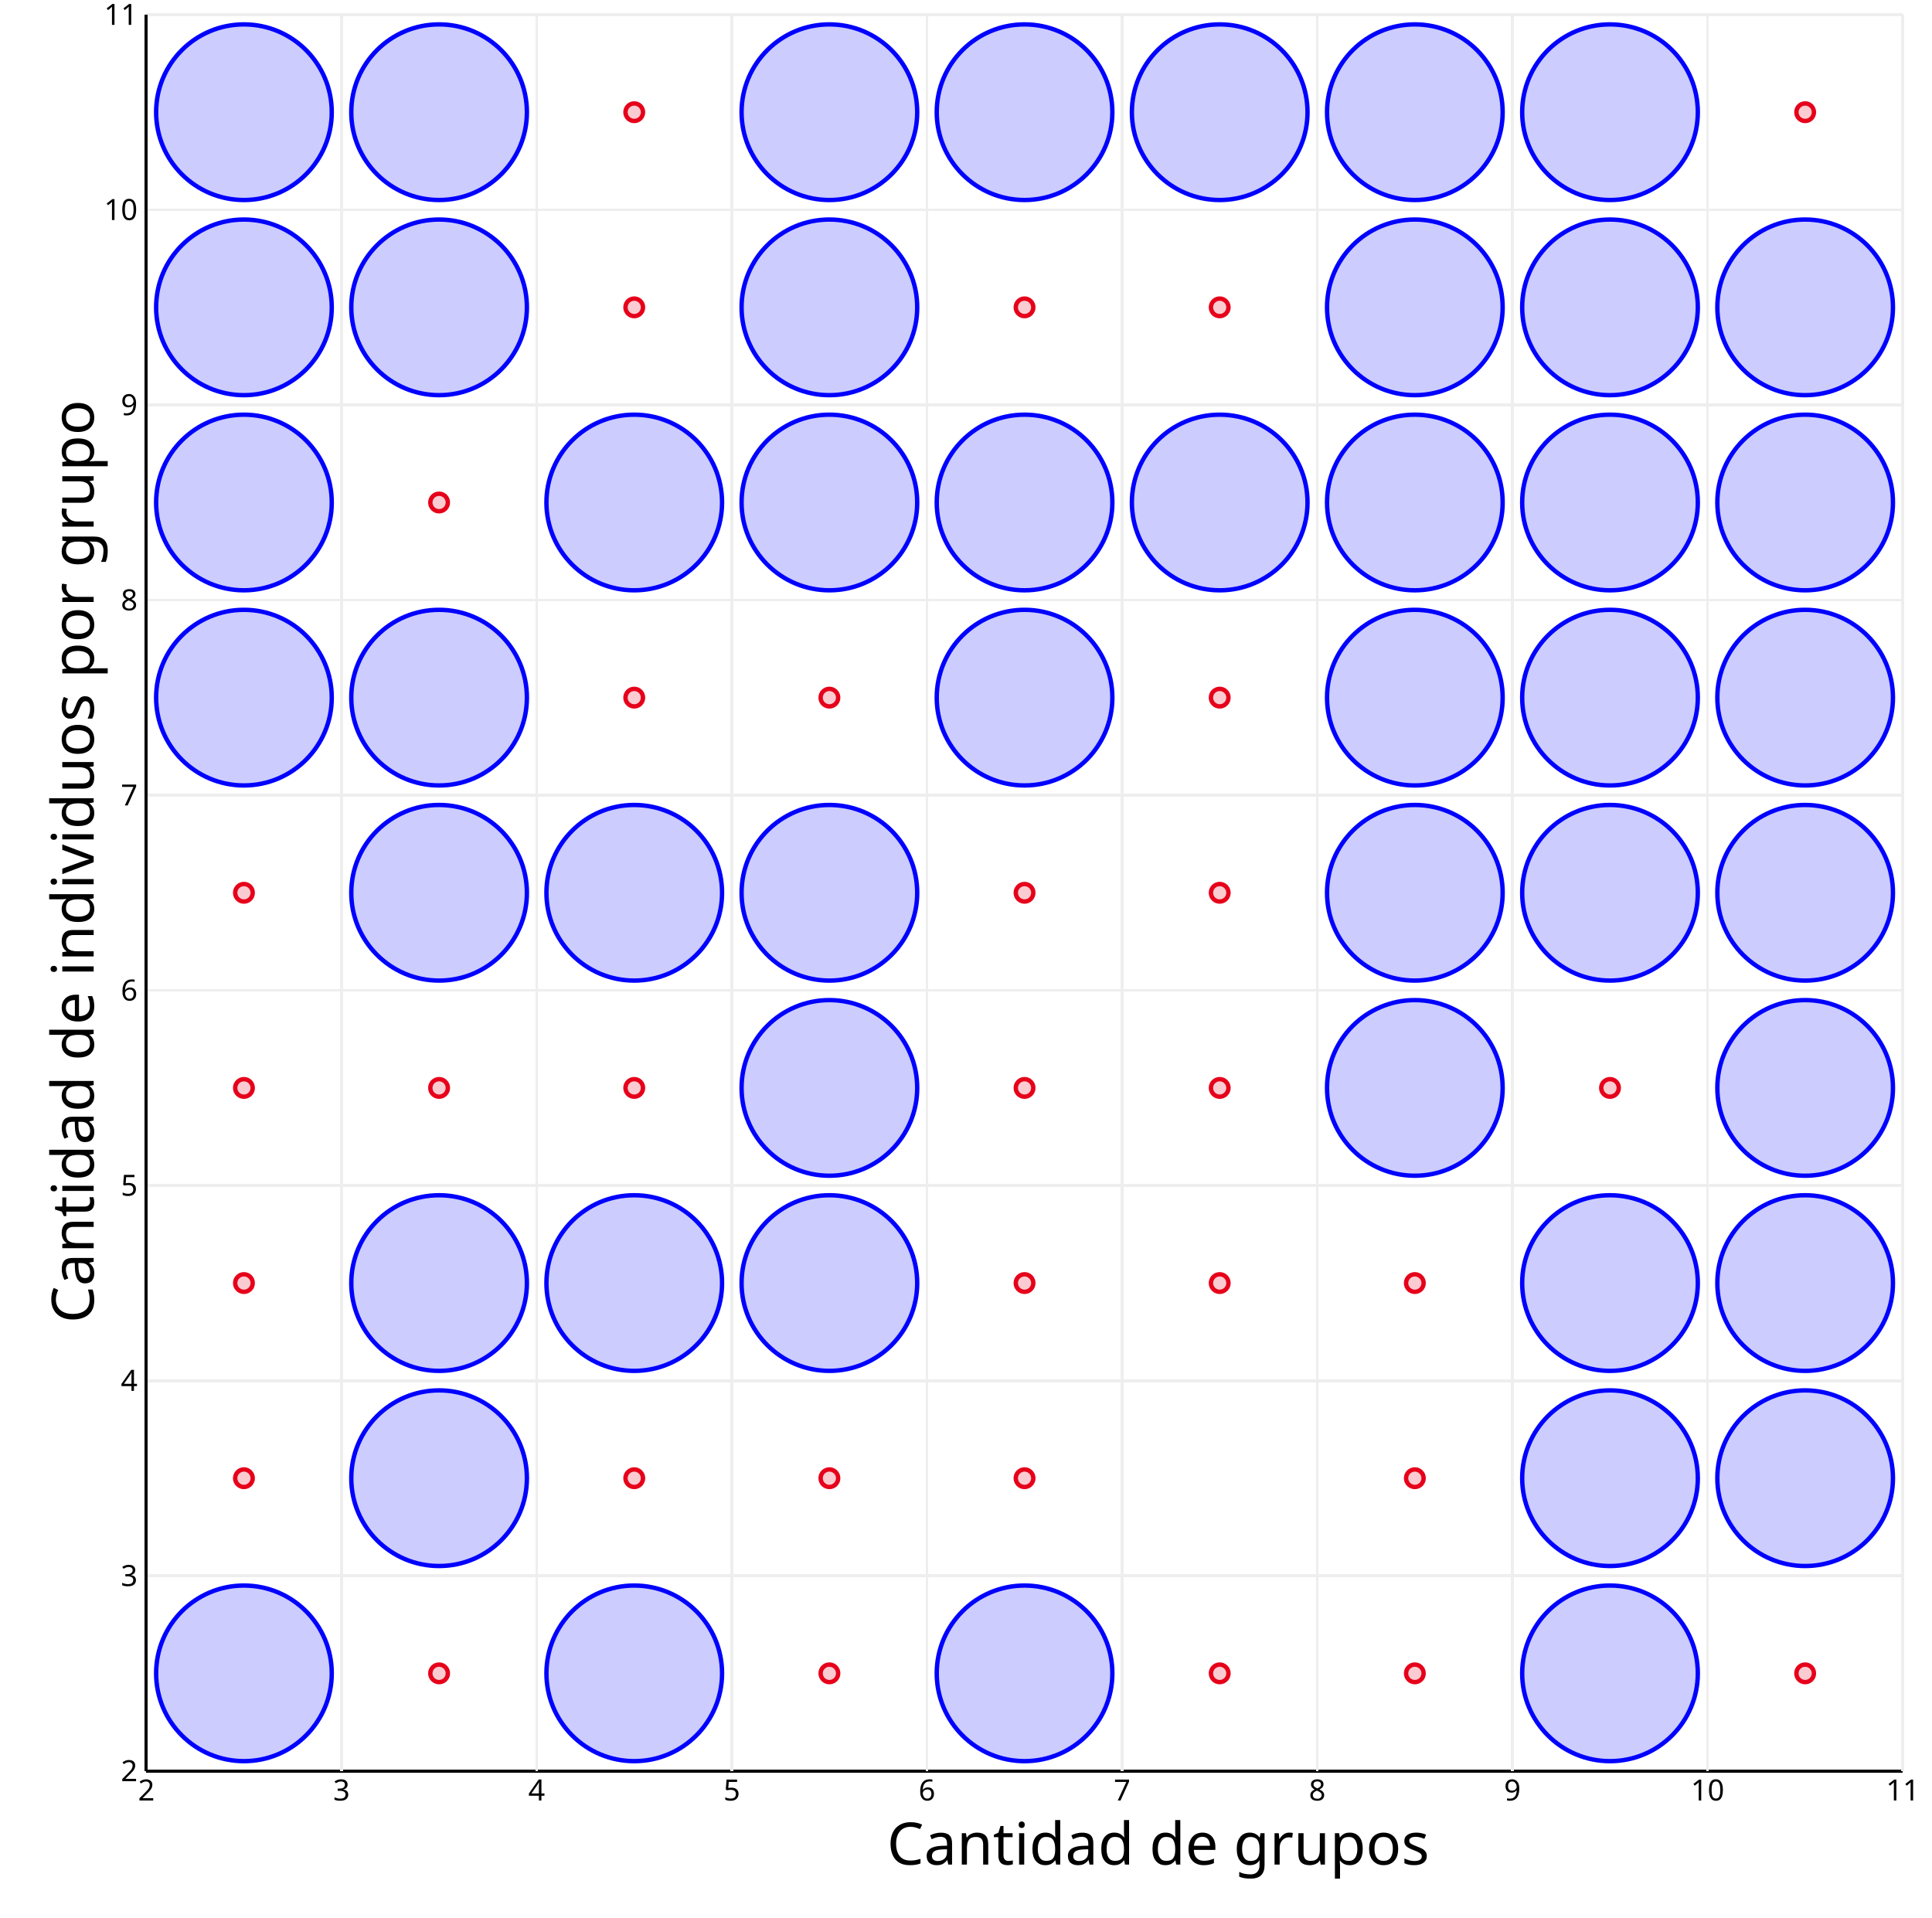
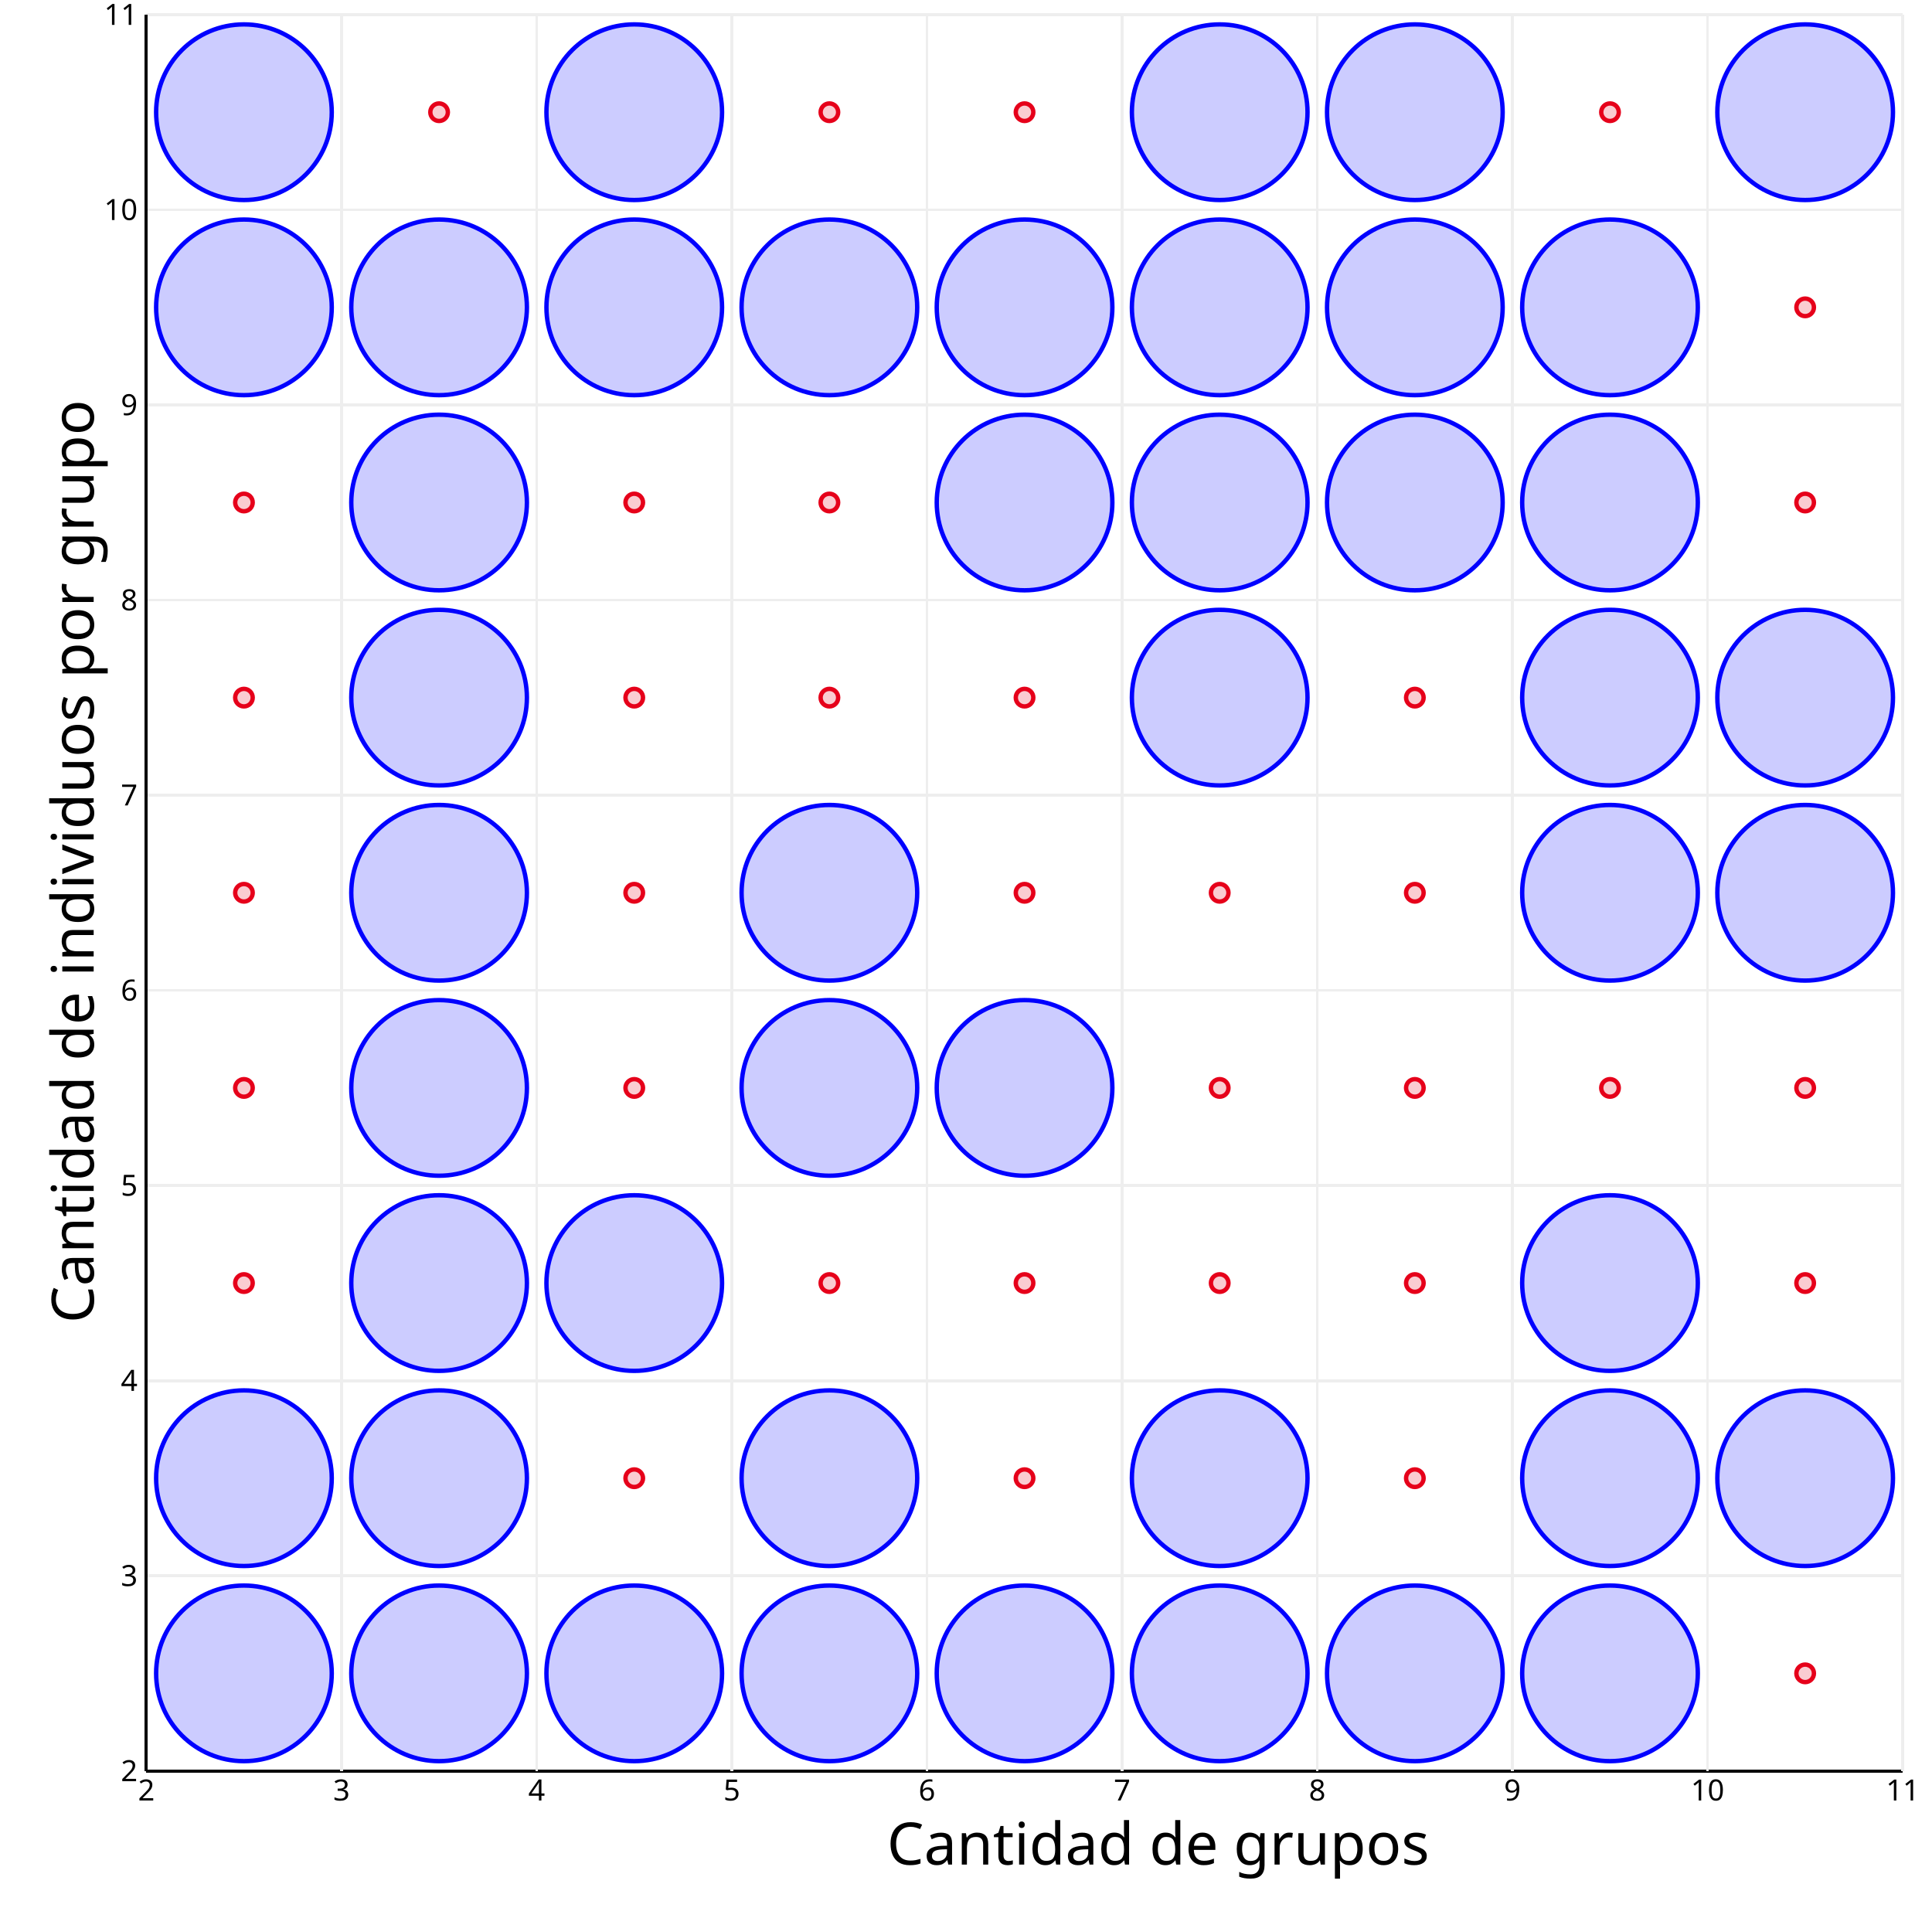
<svg xmlns="http://www.w3.org/2000/svg" xmlns:xlink="http://www.w3.org/1999/xlink" fill="none" font-family="sans-serif" font-size="10px" height="655" stroke="none" stroke-width="1.5" width="660">
  <g transform="translate(50,5)">
    <line shape-rendering="crispEdges" stroke="rgb(0,0,0)" stroke-width="1" x1="0" x2="600" y1="600.0" y2="600.0" />
    <line shape-rendering="crispEdges" stroke="rgb(238,238,238)" stroke-width="1" x1="0" x2="600" y1="533.333" y2="533.333" />
    <line shape-rendering="crispEdges" stroke="rgb(238,238,238)" stroke-width="1" x1="0" x2="600" y1="466.667" y2="466.667" />
    <line shape-rendering="crispEdges" stroke="rgb(238,238,238)" stroke-width="1" x1="0" x2="600" y1="400.0" y2="400.0" />
    <line shape-rendering="crispEdges" stroke="rgb(238,238,238)" stroke-width="1" x1="0" x2="600" y1="333.333" y2="333.333" />
    <line shape-rendering="crispEdges" stroke="rgb(238,238,238)" stroke-width="1" x1="0" x2="600" y1="266.667" y2="266.667" />
    <line shape-rendering="crispEdges" stroke="rgb(238,238,238)" stroke-width="1" x1="0" x2="600" y1="200.0" y2="200.0" />
    <line shape-rendering="crispEdges" stroke="rgb(238,238,238)" stroke-width="1" x1="0" x2="600" y1="133.333" y2="133.333" />
    <line shape-rendering="crispEdges" stroke="rgb(238,238,238)" stroke-width="1" x1="0" x2="600" y1="66.667" y2="66.667" />
    <line shape-rendering="crispEdges" stroke="rgb(238,238,238)" stroke-width="1" x1="0" x2="600" y1="0.0" y2="0.0" />
  </g>
  <g transform="translate(50,5)">
    <text dy=".35em" fill="rgb(0,0,0)" pointer-events="none" text-anchor="end" transform="translate(0,600.0)" x="-3">2</text>
    <text dy=".35em" fill="rgb(0,0,0)" pointer-events="none" text-anchor="end" transform="translate(0,533.3333)" x="-3">3</text>
    <text dy=".35em" fill="rgb(0,0,0)" pointer-events="none" text-anchor="end" transform="translate(0,466.6667)" x="-3">4</text>
    <text dy=".35em" fill="rgb(0,0,0)" pointer-events="none" text-anchor="end" transform="translate(0,400.0)" x="-3">5</text>
    <text dy=".35em" fill="rgb(0,0,0)" pointer-events="none" text-anchor="end" transform="translate(0,333.3333)" x="-3">6</text>
    <text dy=".35em" fill="rgb(0,0,0)" pointer-events="none" text-anchor="end" transform="translate(0,266.6667)" x="-3">7</text>
    <text dy=".35em" fill="rgb(0,0,0)" pointer-events="none" text-anchor="end" transform="translate(0,200.0)" x="-3">8</text>
    <text dy=".35em" fill="rgb(0,0,0)" pointer-events="none" text-anchor="end" transform="translate(0,133.3333)" x="-3">9</text>
    <text dy=".35em" fill="rgb(0,0,0)" pointer-events="none" text-anchor="end" transform="translate(0,66.66667)" x="-3">10</text>
    <text dy=".35em" fill="rgb(0,0,0)" pointer-events="none" text-anchor="end" transform="translate(0,0.0)" x="-3">11</text>
  </g>
  <g transform="translate(50,5)">
    <line shape-rendering="crispEdges" stroke="rgb(0,0,0)" stroke-width="1" x1="0.0" x2="0.0" y1="0" y2="600" />
    <line shape-rendering="crispEdges" stroke="rgb(238,238,238)" stroke-width="1" x1="66.667" x2="66.667" y1="0" y2="600" />
    <line shape-rendering="crispEdges" stroke="rgb(238,238,238)" stroke-width="1" x1="133.333" x2="133.333" y1="0" y2="600" />
    <line shape-rendering="crispEdges" stroke="rgb(238,238,238)" stroke-width="1" x1="200.0" x2="200.0" y1="0" y2="600" />
    <line shape-rendering="crispEdges" stroke="rgb(238,238,238)" stroke-width="1" x1="266.667" x2="266.667" y1="0" y2="600" />
    <line shape-rendering="crispEdges" stroke="rgb(238,238,238)" stroke-width="1" x1="333.333" x2="333.333" y1="0" y2="600" />
    <line shape-rendering="crispEdges" stroke="rgb(238,238,238)" stroke-width="1" x1="400.0" x2="400.0" y1="0" y2="600" />
    <line shape-rendering="crispEdges" stroke="rgb(238,238,238)" stroke-width="1" x1="466.667" x2="466.667" y1="0" y2="600" />
    <line shape-rendering="crispEdges" stroke="rgb(238,238,238)" stroke-width="1" x1="533.333" x2="533.333" y1="0" y2="600" />
    <line shape-rendering="crispEdges" stroke="rgb(238,238,238)" stroke-width="1" x1="600.0" x2="600.0" y1="0" y2="600" />
  </g>
  <g transform="translate(50,5)">
    <text dy=".71em" fill="rgb(0,0,0)" pointer-events="none" text-anchor="middle" transform="translate(0.0,600)" y="3">2</text>
    <text dy=".71em" fill="rgb(0,0,0)" pointer-events="none" text-anchor="middle" transform="translate(66.66667,600)" y="3">3</text>
    <text dy=".71em" fill="rgb(0,0,0)" pointer-events="none" text-anchor="middle" transform="translate(133.3333,600)" y="3">4</text>
    <text dy=".71em" fill="rgb(0,0,0)" pointer-events="none" text-anchor="middle" transform="translate(200.0,600)" y="3">5</text>
    <text dy=".71em" fill="rgb(0,0,0)" pointer-events="none" text-anchor="middle" transform="translate(266.6667,600)" y="3">6</text>
    <text dy=".71em" fill="rgb(0,0,0)" pointer-events="none" text-anchor="middle" transform="translate(333.3333,600)" y="3">7</text>
    <text dy=".71em" fill="rgb(0,0,0)" pointer-events="none" text-anchor="middle" transform="translate(400.0,600)" y="3">8</text>
    <text dy=".71em" fill="rgb(0,0,0)" pointer-events="none" text-anchor="middle" transform="translate(466.6667,600)" y="3">9</text>
    <text dy=".71em" fill="rgb(0,0,0)" pointer-events="none" text-anchor="middle" transform="translate(533.3333,600)" y="3">10</text>
    <text dy=".71em" fill="rgb(0,0,0)" pointer-events="none" text-anchor="middle" transform="translate(600.0,600)" y="3">11</text>
  </g>
  <g transform="translate(50,5)">
    <text fill="rgb(0,0,0)" pointer-events="none" style="font:20px sans-serif" transform="translate(-15,450) rotate(-90.0)" x="3" y="-3">Cantidad de individuos por grupo</text>
  </g>
  <g transform="translate(50,5)">
    <text fill="rgb(0,0,0)" pointer-events="none" style="font:20px sans-serif" transform="translate(250,635)" x="3" y="-3">Cantidad de grupos</text>
  </g>
  <g transform="translate(50,5)">
    <g>
      <a xlink:title="(2,2) 1.0">
        <circle cx="33.333" cy="566.667" fill="rgb(0,0,255)" fill-opacity="0.2" r="30.0" stroke="rgb(0,0,255)" />
      </a>
    </g>
    <g>
-       <a xlink:title="(2,3) 0.1">
-         <circle cx="33.333" cy="500.0" fill="rgb(230,0,26)" fill-opacity="0.2" r="3.0" stroke="rgb(230,0,26)" />
+       <a xlink:title="(2,3) 1.0">
+         <circle cx="33.333" cy="500.0" fill="rgb(0,0,255)" fill-opacity="0.2" r="30.0" stroke="rgb(0,0,255)" />
      </a>
    </g>
    <g>
      <a xlink:title="(2,4) 0.1">
        <circle cx="33.333" cy="433.333" fill="rgb(230,0,26)" fill-opacity="0.2" r="3.0" stroke="rgb(230,0,26)" />
      </a>
    </g>
    <g>
      <a xlink:title="(2,5) 0.1">
        <circle cx="33.333" cy="366.667" fill="rgb(230,0,26)" fill-opacity="0.2" r="3.0" stroke="rgb(230,0,26)" />
      </a>
    </g>
    <g>
      <a xlink:title="(2,6) 0.1">
        <circle cx="33.333" cy="300" fill="rgb(230,0,26)" fill-opacity="0.2" r="3.0" stroke="rgb(230,0,26)" />
      </a>
    </g>
    <g>
-       <a xlink:title="(2,7) 1.0">
-         <circle cx="33.333" cy="233.333" fill="rgb(0,0,255)" fill-opacity="0.2" r="30.0" stroke="rgb(0,0,255)" />
-       </a>
-     </g>
-     <g>
-       <a xlink:title="(2,8) 1.0">
-         <circle cx="33.333" cy="166.667" fill="rgb(0,0,255)" fill-opacity="0.2" r="30.0" stroke="rgb(0,0,255)" />
+       <a xlink:title="(2,7) 0.1">
+         <circle cx="33.333" cy="233.333" fill="rgb(230,0,26)" fill-opacity="0.2" r="3.0" stroke="rgb(230,0,26)" />
+       </a>
+     </g>
+     <g>
+       <a xlink:title="(2,8) 0.1">
+         <circle cx="33.333" cy="166.667" fill="rgb(230,0,26)" fill-opacity="0.2" r="3.0" stroke="rgb(230,0,26)" />
      </a>
    </g>
    <g>
      <a xlink:title="(2,9) 1.0">
        <circle cx="33.333" cy="100.0" fill="rgb(0,0,255)" fill-opacity="0.2" r="30.0" stroke="rgb(0,0,255)" />
      </a>
    </g>
    <g>
      <a xlink:title="(2,10) 1.0">
        <circle cx="33.333" cy="33.333" fill="rgb(0,0,255)" fill-opacity="0.2" r="30.0" stroke="rgb(0,0,255)" />
      </a>
    </g>
    <g>
-       <a xlink:title="(3,2) 0.1">
-         <circle cx="100" cy="566.667" fill="rgb(230,0,26)" fill-opacity="0.2" r="3.0" stroke="rgb(230,0,26)" />
+       <a xlink:title="(3,2) 1.0">
+         <circle cx="100" cy="566.667" fill="rgb(0,0,255)" fill-opacity="0.2" r="30.0" stroke="rgb(0,0,255)" />
      </a>
    </g>
    <g>
      <a xlink:title="(3,3) 1.0">
        <circle cx="100" cy="500.0" fill="rgb(0,0,255)" fill-opacity="0.2" r="30.0" stroke="rgb(0,0,255)" />
      </a>
    </g>
    <g>
      <a xlink:title="(3,4) 1.0">
        <circle cx="100" cy="433.333" fill="rgb(0,0,255)" fill-opacity="0.2" r="30.0" stroke="rgb(0,0,255)" />
      </a>
    </g>
    <g>
-       <a xlink:title="(3,5) 0.1">
-         <circle cx="100" cy="366.667" fill="rgb(230,0,26)" fill-opacity="0.2" r="3.0" stroke="rgb(230,0,26)" />
+       <a xlink:title="(3,5) 1.0">
+         <circle cx="100" cy="366.667" fill="rgb(0,0,255)" fill-opacity="0.2" r="30.0" stroke="rgb(0,0,255)" />
      </a>
    </g>
    <g>
      <a xlink:title="(3,6) 1.0">
        <circle cx="100" cy="300" fill="rgb(0,0,255)" fill-opacity="0.2" r="30.0" stroke="rgb(0,0,255)" />
      </a>
    </g>
    <g>
      <a xlink:title="(3,7) 1.0">
        <circle cx="100" cy="233.333" fill="rgb(0,0,255)" fill-opacity="0.2" r="30.0" stroke="rgb(0,0,255)" />
      </a>
    </g>
    <g>
-       <a xlink:title="(3,8) 0.1">
-         <circle cx="100" cy="166.667" fill="rgb(230,0,26)" fill-opacity="0.2" r="3.0" stroke="rgb(230,0,26)" />
+       <a xlink:title="(3,8) 1.0">
+         <circle cx="100" cy="166.667" fill="rgb(0,0,255)" fill-opacity="0.2" r="30.0" stroke="rgb(0,0,255)" />
      </a>
    </g>
    <g>
      <a xlink:title="(3,9) 1.0">
        <circle cx="100" cy="100.0" fill="rgb(0,0,255)" fill-opacity="0.2" r="30.0" stroke="rgb(0,0,255)" />
      </a>
    </g>
    <g>
-       <a xlink:title="(3,10) 1.0">
-         <circle cx="100" cy="33.333" fill="rgb(0,0,255)" fill-opacity="0.2" r="30.0" stroke="rgb(0,0,255)" />
+       <a xlink:title="(3,10) 0.1">
+         <circle cx="100" cy="33.333" fill="rgb(230,0,26)" fill-opacity="0.2" r="3.0" stroke="rgb(230,0,26)" />
      </a>
    </g>
    <g>
      <a xlink:title="(4,2) 1.0">
        <circle cx="166.667" cy="566.667" fill="rgb(0,0,255)" fill-opacity="0.2" r="30.0" stroke="rgb(0,0,255)" />
      </a>
    </g>
    <g>
      <a xlink:title="(4,3) 0.1">
        <circle cx="166.667" cy="500.0" fill="rgb(230,0,26)" fill-opacity="0.2" r="3.0" stroke="rgb(230,0,26)" />
      </a>
    </g>
    <g>
      <a xlink:title="(4,4) 1.0">
        <circle cx="166.667" cy="433.333" fill="rgb(0,0,255)" fill-opacity="0.2" r="30.0" stroke="rgb(0,0,255)" />
      </a>
    </g>
    <g>
      <a xlink:title="(4,5) 0.1">
        <circle cx="166.667" cy="366.667" fill="rgb(230,0,26)" fill-opacity="0.2" r="3.0" stroke="rgb(230,0,26)" />
      </a>
    </g>
    <g>
-       <a xlink:title="(4,6) 1.0">
-         <circle cx="166.667" cy="300" fill="rgb(0,0,255)" fill-opacity="0.2" r="30.0" stroke="rgb(0,0,255)" />
+       <a xlink:title="(4,6) 0.1">
+         <circle cx="166.667" cy="300" fill="rgb(230,0,26)" fill-opacity="0.2" r="3.0" stroke="rgb(230,0,26)" />
      </a>
    </g>
    <g>
      <a xlink:title="(4,7) 0.1">
        <circle cx="166.667" cy="233.333" fill="rgb(230,0,26)" fill-opacity="0.2" r="3.0" stroke="rgb(230,0,26)" />
      </a>
    </g>
    <g>
-       <a xlink:title="(4,8) 1.0">
-         <circle cx="166.667" cy="166.667" fill="rgb(0,0,255)" fill-opacity="0.2" r="30.0" stroke="rgb(0,0,255)" />
-       </a>
-     </g>
-     <g>
-       <a xlink:title="(4,9) 0.1">
-         <circle cx="166.667" cy="100.0" fill="rgb(230,0,26)" fill-opacity="0.2" r="3.0" stroke="rgb(230,0,26)" />
-       </a>
-     </g>
-     <g>
-       <a xlink:title="(4,10) 0.1">
-         <circle cx="166.667" cy="33.333" fill="rgb(230,0,26)" fill-opacity="0.2" r="3.0" stroke="rgb(230,0,26)" />
-       </a>
-     </g>
-     <g>
-       <a xlink:title="(5,2) 0.1">
-         <circle cx="233.333" cy="566.667" fill="rgb(230,0,26)" fill-opacity="0.2" r="3.0" stroke="rgb(230,0,26)" />
-       </a>
-     </g>
-     <g>
-       <a xlink:title="(5,3) 0.1">
-         <circle cx="233.333" cy="500.0" fill="rgb(230,0,26)" fill-opacity="0.2" r="3.0" stroke="rgb(230,0,26)" />
-       </a>
-     </g>
-     <g>
-       <a xlink:title="(5,4) 1.0">
-         <circle cx="233.333" cy="433.333" fill="rgb(0,0,255)" fill-opacity="0.2" r="30.0" stroke="rgb(0,0,255)" />
+       <a xlink:title="(4,8) 0.1">
+         <circle cx="166.667" cy="166.667" fill="rgb(230,0,26)" fill-opacity="0.2" r="3.0" stroke="rgb(230,0,26)" />
+       </a>
+     </g>
+     <g>
+       <a xlink:title="(4,9) 1.0">
+         <circle cx="166.667" cy="100.0" fill="rgb(0,0,255)" fill-opacity="0.2" r="30.0" stroke="rgb(0,0,255)" />
+       </a>
+     </g>
+     <g>
+       <a xlink:title="(4,10) 1.0">
+         <circle cx="166.667" cy="33.333" fill="rgb(0,0,255)" fill-opacity="0.2" r="30.0" stroke="rgb(0,0,255)" />
+       </a>
+     </g>
+     <g>
+       <a xlink:title="(5,2) 1.0">
+         <circle cx="233.333" cy="566.667" fill="rgb(0,0,255)" fill-opacity="0.2" r="30.0" stroke="rgb(0,0,255)" />
+       </a>
+     </g>
+     <g>
+       <a xlink:title="(5,3) 1.0">
+         <circle cx="233.333" cy="500.0" fill="rgb(0,0,255)" fill-opacity="0.2" r="30.0" stroke="rgb(0,0,255)" />
+       </a>
+     </g>
+     <g>
+       <a xlink:title="(5,4) 0.1">
+         <circle cx="233.333" cy="433.333" fill="rgb(230,0,26)" fill-opacity="0.2" r="3.0" stroke="rgb(230,0,26)" />
      </a>
    </g>
    <g>
      <a xlink:title="(5,5) 1.0">
        <circle cx="233.333" cy="366.667" fill="rgb(0,0,255)" fill-opacity="0.2" r="30.0" stroke="rgb(0,0,255)" />
      </a>
    </g>
    <g>
      <a xlink:title="(5,6) 1.0">
        <circle cx="233.333" cy="300" fill="rgb(0,0,255)" fill-opacity="0.2" r="30.0" stroke="rgb(0,0,255)" />
      </a>
    </g>
    <g>
      <a xlink:title="(5,7) 0.1">
        <circle cx="233.333" cy="233.333" fill="rgb(230,0,26)" fill-opacity="0.2" r="3.0" stroke="rgb(230,0,26)" />
      </a>
    </g>
    <g>
-       <a xlink:title="(5,8) 1.0">
-         <circle cx="233.333" cy="166.667" fill="rgb(0,0,255)" fill-opacity="0.2" r="30.0" stroke="rgb(0,0,255)" />
+       <a xlink:title="(5,8) 0.1">
+         <circle cx="233.333" cy="166.667" fill="rgb(230,0,26)" fill-opacity="0.2" r="3.0" stroke="rgb(230,0,26)" />
      </a>
    </g>
    <g>
      <a xlink:title="(5,9) 1.0">
        <circle cx="233.333" cy="100.0" fill="rgb(0,0,255)" fill-opacity="0.2" r="30.0" stroke="rgb(0,0,255)" />
      </a>
    </g>
    <g>
-       <a xlink:title="(5,10) 1.0">
-         <circle cx="233.333" cy="33.333" fill="rgb(0,0,255)" fill-opacity="0.2" r="30.0" stroke="rgb(0,0,255)" />
+       <a xlink:title="(5,10) 0.1">
+         <circle cx="233.333" cy="33.333" fill="rgb(230,0,26)" fill-opacity="0.2" r="3.0" stroke="rgb(230,0,26)" />
      </a>
    </g>
    <g>
      <a xlink:title="(6,2) 1.0">
        <circle cx="300" cy="566.667" fill="rgb(0,0,255)" fill-opacity="0.2" r="30.0" stroke="rgb(0,0,255)" />
      </a>
    </g>
    <g>
      <a xlink:title="(6,3) 0.1">
        <circle cx="300" cy="500.0" fill="rgb(230,0,26)" fill-opacity="0.2" r="3.0" stroke="rgb(230,0,26)" />
      </a>
    </g>
    <g>
      <a xlink:title="(6,4) 0.1">
        <circle cx="300" cy="433.333" fill="rgb(230,0,26)" fill-opacity="0.2" r="3.0" stroke="rgb(230,0,26)" />
      </a>
    </g>
    <g>
-       <a xlink:title="(6,5) 0.1">
-         <circle cx="300" cy="366.667" fill="rgb(230,0,26)" fill-opacity="0.2" r="3.0" stroke="rgb(230,0,26)" />
+       <a xlink:title="(6,5) 1.0">
+         <circle cx="300" cy="366.667" fill="rgb(0,0,255)" fill-opacity="0.2" r="30.0" stroke="rgb(0,0,255)" />
      </a>
    </g>
    <g>
      <a xlink:title="(6,6) 0.1">
        <circle cx="300" cy="300" fill="rgb(230,0,26)" fill-opacity="0.2" r="3.0" stroke="rgb(230,0,26)" />
      </a>
    </g>
    <g>
-       <a xlink:title="(6,7) 1.0">
-         <circle cx="300" cy="233.333" fill="rgb(0,0,255)" fill-opacity="0.2" r="30.0" stroke="rgb(0,0,255)" />
+       <a xlink:title="(6,7) 0.1">
+         <circle cx="300" cy="233.333" fill="rgb(230,0,26)" fill-opacity="0.2" r="3.0" stroke="rgb(230,0,26)" />
      </a>
    </g>
    <g>
      <a xlink:title="(6,8) 1.0">
        <circle cx="300" cy="166.667" fill="rgb(0,0,255)" fill-opacity="0.2" r="30.0" stroke="rgb(0,0,255)" />
      </a>
    </g>
    <g>
-       <a xlink:title="(6,9) 0.1">
-         <circle cx="300" cy="100.0" fill="rgb(230,0,26)" fill-opacity="0.2" r="3.0" stroke="rgb(230,0,26)" />
-       </a>
-     </g>
-     <g>
-       <a xlink:title="(6,10) 1.0">
-         <circle cx="300" cy="33.333" fill="rgb(0,0,255)" fill-opacity="0.2" r="30.0" stroke="rgb(0,0,255)" />
-       </a>
-     </g>
-     <g>
-       <a xlink:title="(7,2) 0.1">
-         <circle cx="366.667" cy="566.667" fill="rgb(230,0,26)" fill-opacity="0.2" r="3.0" stroke="rgb(230,0,26)" />
-       </a>
-     </g>
-     <g>
-       <a xlink:title="(7,3) 0">
-         <circle cx="366.667" cy="500.0" fill="rgb(255,0,0)" fill-opacity="0.2" r="0.0" stroke="rgb(255,0,0)" />
+       <a xlink:title="(6,9) 1.0">
+         <circle cx="300" cy="100.0" fill="rgb(0,0,255)" fill-opacity="0.2" r="30.0" stroke="rgb(0,0,255)" />
+       </a>
+     </g>
+     <g>
+       <a xlink:title="(6,10) 0.1">
+         <circle cx="300" cy="33.333" fill="rgb(230,0,26)" fill-opacity="0.2" r="3.0" stroke="rgb(230,0,26)" />
+       </a>
+     </g>
+     <g>
+       <a xlink:title="(7,2) 1.0">
+         <circle cx="366.667" cy="566.667" fill="rgb(0,0,255)" fill-opacity="0.2" r="30.0" stroke="rgb(0,0,255)" />
+       </a>
+     </g>
+     <g>
+       <a xlink:title="(7,3) 1.0">
+         <circle cx="366.667" cy="500.0" fill="rgb(0,0,255)" fill-opacity="0.2" r="30.0" stroke="rgb(0,0,255)" />
      </a>
    </g>
    <g>
      <a xlink:title="(7,4) 0.1">
        <circle cx="366.667" cy="433.333" fill="rgb(230,0,26)" fill-opacity="0.2" r="3.0" stroke="rgb(230,0,26)" />
      </a>
    </g>
    <g>
      <a xlink:title="(7,5) 0.1">
        <circle cx="366.667" cy="366.667" fill="rgb(230,0,26)" fill-opacity="0.2" r="3.0" stroke="rgb(230,0,26)" />
      </a>
    </g>
    <g>
      <a xlink:title="(7,6) 0.1">
        <circle cx="366.667" cy="300" fill="rgb(230,0,26)" fill-opacity="0.2" r="3.0" stroke="rgb(230,0,26)" />
      </a>
    </g>
    <g>
-       <a xlink:title="(7,7) 0.1">
-         <circle cx="366.667" cy="233.333" fill="rgb(230,0,26)" fill-opacity="0.2" r="3.0" stroke="rgb(230,0,26)" />
+       <a xlink:title="(7,7) 1.0">
+         <circle cx="366.667" cy="233.333" fill="rgb(0,0,255)" fill-opacity="0.2" r="30.0" stroke="rgb(0,0,255)" />
      </a>
    </g>
    <g>
      <a xlink:title="(7,8) 1.0">
        <circle cx="366.667" cy="166.667" fill="rgb(0,0,255)" fill-opacity="0.2" r="30.0" stroke="rgb(0,0,255)" />
      </a>
    </g>
    <g>
-       <a xlink:title="(7,9) 0.1">
-         <circle cx="366.667" cy="100.0" fill="rgb(230,0,26)" fill-opacity="0.2" r="3.0" stroke="rgb(230,0,26)" />
+       <a xlink:title="(7,9) 1.0">
+         <circle cx="366.667" cy="100.0" fill="rgb(0,0,255)" fill-opacity="0.2" r="30.0" stroke="rgb(0,0,255)" />
      </a>
    </g>
    <g>
      <a xlink:title="(7,10) 1.0">
        <circle cx="366.667" cy="33.333" fill="rgb(0,0,255)" fill-opacity="0.2" r="30.0" stroke="rgb(0,0,255)" />
      </a>
    </g>
    <g>
-       <a xlink:title="(8,2) 0.1">
-         <circle cx="433.333" cy="566.667" fill="rgb(230,0,26)" fill-opacity="0.2" r="3.0" stroke="rgb(230,0,26)" />
+       <a xlink:title="(8,2) 1.0">
+         <circle cx="433.333" cy="566.667" fill="rgb(0,0,255)" fill-opacity="0.2" r="30.0" stroke="rgb(0,0,255)" />
      </a>
    </g>
    <g>
      <a xlink:title="(8,3) 0.1">
        <circle cx="433.333" cy="500.0" fill="rgb(230,0,26)" fill-opacity="0.2" r="3.0" stroke="rgb(230,0,26)" />
      </a>
    </g>
    <g>
      <a xlink:title="(8,4) 0.1">
        <circle cx="433.333" cy="433.333" fill="rgb(230,0,26)" fill-opacity="0.2" r="3.0" stroke="rgb(230,0,26)" />
      </a>
    </g>
    <g>
-       <a xlink:title="(8,5) 1.0">
-         <circle cx="433.333" cy="366.667" fill="rgb(0,0,255)" fill-opacity="0.2" r="30.0" stroke="rgb(0,0,255)" />
-       </a>
-     </g>
-     <g>
-       <a xlink:title="(8,6) 1.0">
-         <circle cx="433.333" cy="300" fill="rgb(0,0,255)" fill-opacity="0.2" r="30.0" stroke="rgb(0,0,255)" />
-       </a>
-     </g>
-     <g>
-       <a xlink:title="(8,7) 1.0">
-         <circle cx="433.333" cy="233.333" fill="rgb(0,0,255)" fill-opacity="0.2" r="30.0" stroke="rgb(0,0,255)" />
+       <a xlink:title="(8,5) 0.1">
+         <circle cx="433.333" cy="366.667" fill="rgb(230,0,26)" fill-opacity="0.2" r="3.0" stroke="rgb(230,0,26)" />
+       </a>
+     </g>
+     <g>
+       <a xlink:title="(8,6) 0.1">
+         <circle cx="433.333" cy="300" fill="rgb(230,0,26)" fill-opacity="0.2" r="3.0" stroke="rgb(230,0,26)" />
+       </a>
+     </g>
+     <g>
+       <a xlink:title="(8,7) 0.1">
+         <circle cx="433.333" cy="233.333" fill="rgb(230,0,26)" fill-opacity="0.2" r="3.0" stroke="rgb(230,0,26)" />
      </a>
    </g>
    <g>
      <a xlink:title="(8,8) 1.0">
        <circle cx="433.333" cy="166.667" fill="rgb(0,0,255)" fill-opacity="0.2" r="30.0" stroke="rgb(0,0,255)" />
      </a>
    </g>
    <g>
      <a xlink:title="(8,9) 1.0">
        <circle cx="433.333" cy="100.0" fill="rgb(0,0,255)" fill-opacity="0.2" r="30.0" stroke="rgb(0,0,255)" />
      </a>
    </g>
    <g>
      <a xlink:title="(8,10) 1.0">
        <circle cx="433.333" cy="33.333" fill="rgb(0,0,255)" fill-opacity="0.2" r="30.0" stroke="rgb(0,0,255)" />
      </a>
    </g>
    <g>
      <a xlink:title="(9,2) 1.0">
        <circle cx="500.0" cy="566.667" fill="rgb(0,0,255)" fill-opacity="0.2" r="30.0" stroke="rgb(0,0,255)" />
      </a>
    </g>
    <g>
      <a xlink:title="(9,3) 1.0">
        <circle cx="500.0" cy="500.0" fill="rgb(0,0,255)" fill-opacity="0.2" r="30.0" stroke="rgb(0,0,255)" />
      </a>
    </g>
    <g>
      <a xlink:title="(9,4) 1.0">
        <circle cx="500.0" cy="433.333" fill="rgb(0,0,255)" fill-opacity="0.2" r="30.0" stroke="rgb(0,0,255)" />
      </a>
    </g>
    <g>
      <a xlink:title="(9,5) 0.1">
        <circle cx="500.0" cy="366.667" fill="rgb(230,0,26)" fill-opacity="0.2" r="3.0" stroke="rgb(230,0,26)" />
      </a>
    </g>
    <g>
      <a xlink:title="(9,6) 1.0">
        <circle cx="500.0" cy="300" fill="rgb(0,0,255)" fill-opacity="0.2" r="30.0" stroke="rgb(0,0,255)" />
      </a>
    </g>
    <g>
      <a xlink:title="(9,7) 1.0">
        <circle cx="500.0" cy="233.333" fill="rgb(0,0,255)" fill-opacity="0.2" r="30.0" stroke="rgb(0,0,255)" />
      </a>
    </g>
    <g>
      <a xlink:title="(9,8) 1.0">
        <circle cx="500.0" cy="166.667" fill="rgb(0,0,255)" fill-opacity="0.2" r="30.0" stroke="rgb(0,0,255)" />
      </a>
    </g>
    <g>
      <a xlink:title="(9,9) 1.0">
        <circle cx="500.0" cy="100.0" fill="rgb(0,0,255)" fill-opacity="0.2" r="30.0" stroke="rgb(0,0,255)" />
      </a>
    </g>
    <g>
-       <a xlink:title="(9,10) 1.0">
-         <circle cx="500.0" cy="33.333" fill="rgb(0,0,255)" fill-opacity="0.2" r="30.0" stroke="rgb(0,0,255)" />
+       <a xlink:title="(9,10) 0.1">
+         <circle cx="500.0" cy="33.333" fill="rgb(230,0,26)" fill-opacity="0.2" r="3.0" stroke="rgb(230,0,26)" />
      </a>
    </g>
    <g>
      <a xlink:title="(10,2) 0.1">
        <circle cx="566.667" cy="566.667" fill="rgb(230,0,26)" fill-opacity="0.2" r="3.0" stroke="rgb(230,0,26)" />
      </a>
    </g>
    <g>
      <a xlink:title="(10,3) 1.0">
        <circle cx="566.667" cy="500.0" fill="rgb(0,0,255)" fill-opacity="0.2" r="30.0" stroke="rgb(0,0,255)" />
      </a>
    </g>
    <g>
-       <a xlink:title="(10,4) 1.0">
-         <circle cx="566.667" cy="433.333" fill="rgb(0,0,255)" fill-opacity="0.2" r="30.0" stroke="rgb(0,0,255)" />
-       </a>
-     </g>
-     <g>
-       <a xlink:title="(10,5) 1.0">
-         <circle cx="566.667" cy="366.667" fill="rgb(0,0,255)" fill-opacity="0.2" r="30.0" stroke="rgb(0,0,255)" />
+       <a xlink:title="(10,4) 0.1">
+         <circle cx="566.667" cy="433.333" fill="rgb(230,0,26)" fill-opacity="0.2" r="3.0" stroke="rgb(230,0,26)" />
+       </a>
+     </g>
+     <g>
+       <a xlink:title="(10,5) 0.1">
+         <circle cx="566.667" cy="366.667" fill="rgb(230,0,26)" fill-opacity="0.2" r="3.0" stroke="rgb(230,0,26)" />
      </a>
    </g>
    <g>
      <a xlink:title="(10,6) 1.0">
        <circle cx="566.667" cy="300" fill="rgb(0,0,255)" fill-opacity="0.2" r="30.0" stroke="rgb(0,0,255)" />
      </a>
    </g>
    <g>
      <a xlink:title="(10,7) 1.0">
        <circle cx="566.667" cy="233.333" fill="rgb(0,0,255)" fill-opacity="0.2" r="30.0" stroke="rgb(0,0,255)" />
      </a>
    </g>
    <g>
-       <a xlink:title="(10,8) 1.0">
-         <circle cx="566.667" cy="166.667" fill="rgb(0,0,255)" fill-opacity="0.2" r="30.0" stroke="rgb(0,0,255)" />
-       </a>
-     </g>
-     <g>
-       <a xlink:title="(10,9) 1.0">
-         <circle cx="566.667" cy="100.0" fill="rgb(0,0,255)" fill-opacity="0.2" r="30.0" stroke="rgb(0,0,255)" />
-       </a>
-     </g>
-     <g>
-       <a xlink:title="(10,10) 0.1">
-         <circle cx="566.667" cy="33.333" fill="rgb(230,0,26)" fill-opacity="0.2" r="3.0" stroke="rgb(230,0,26)" />
+       <a xlink:title="(10,8) 0.1">
+         <circle cx="566.667" cy="166.667" fill="rgb(230,0,26)" fill-opacity="0.2" r="3.0" stroke="rgb(230,0,26)" />
+       </a>
+     </g>
+     <g>
+       <a xlink:title="(10,9) 0.1">
+         <circle cx="566.667" cy="100.0" fill="rgb(230,0,26)" fill-opacity="0.2" r="3.0" stroke="rgb(230,0,26)" />
+       </a>
+     </g>
+     <g>
+       <a xlink:title="(10,10) 1.0">
+         <circle cx="566.667" cy="33.333" fill="rgb(0,0,255)" fill-opacity="0.2" r="30.0" stroke="rgb(0,0,255)" />
      </a>
    </g>
  </g>
</svg>
